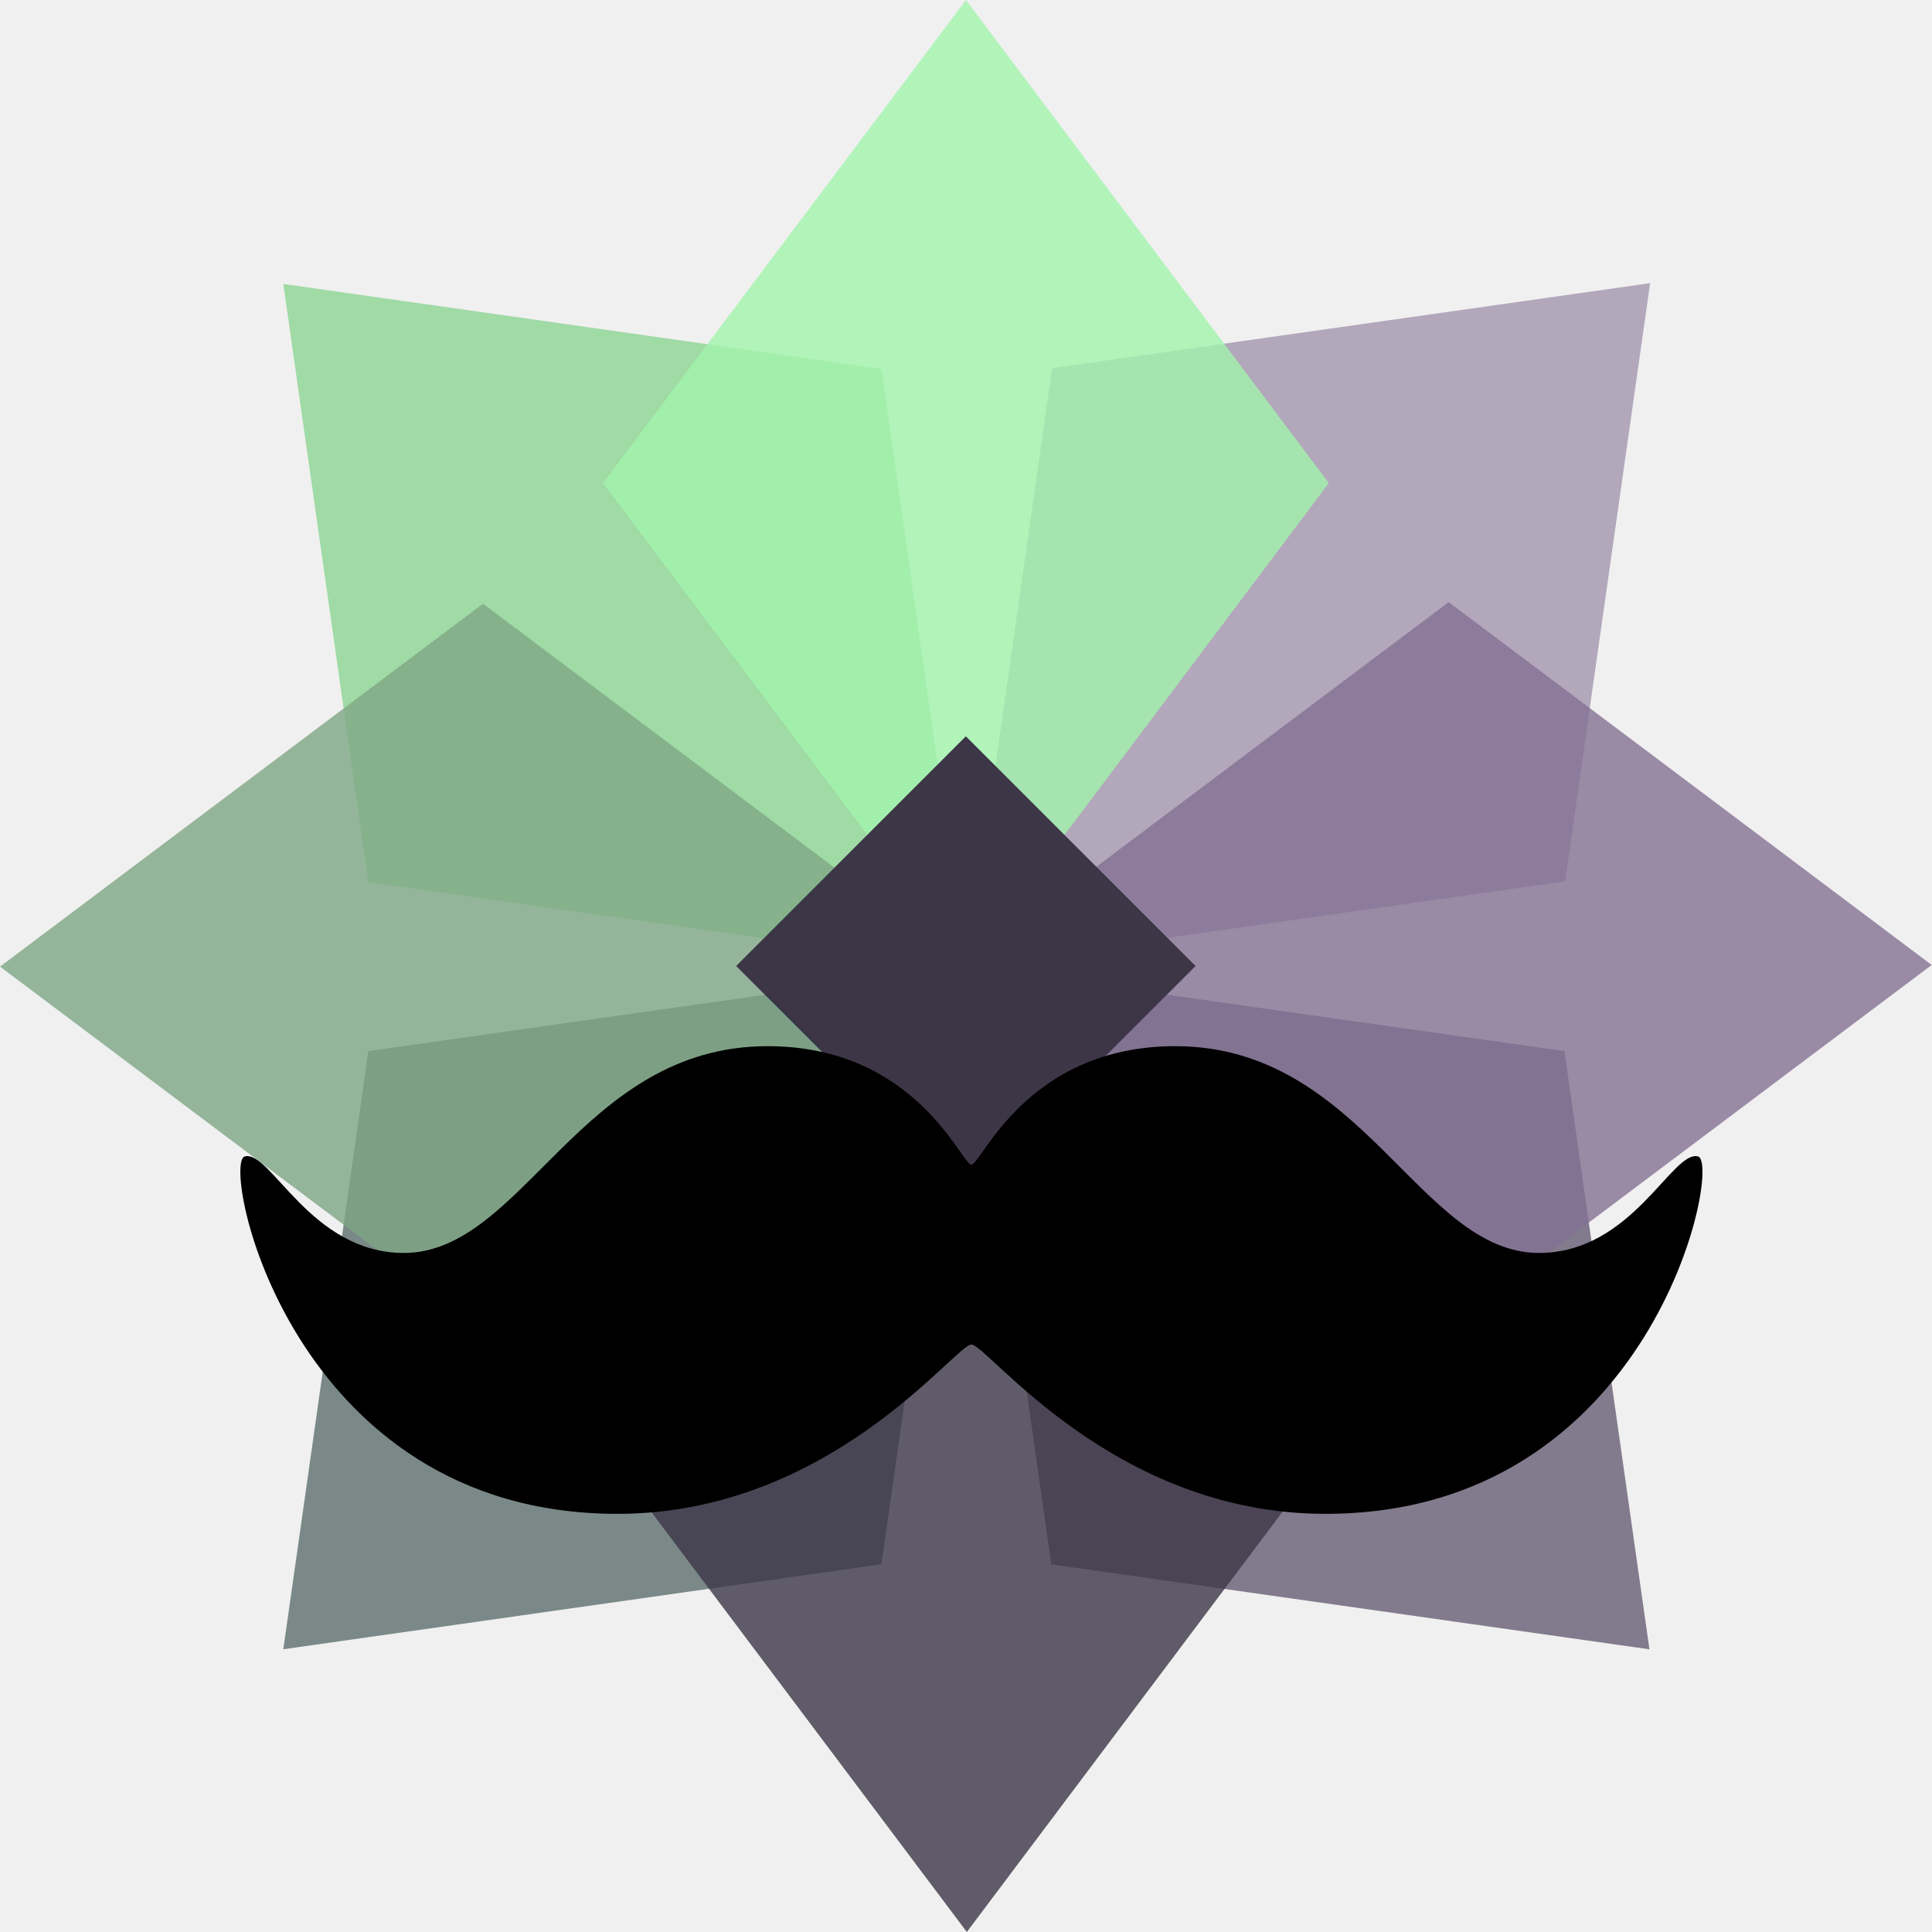
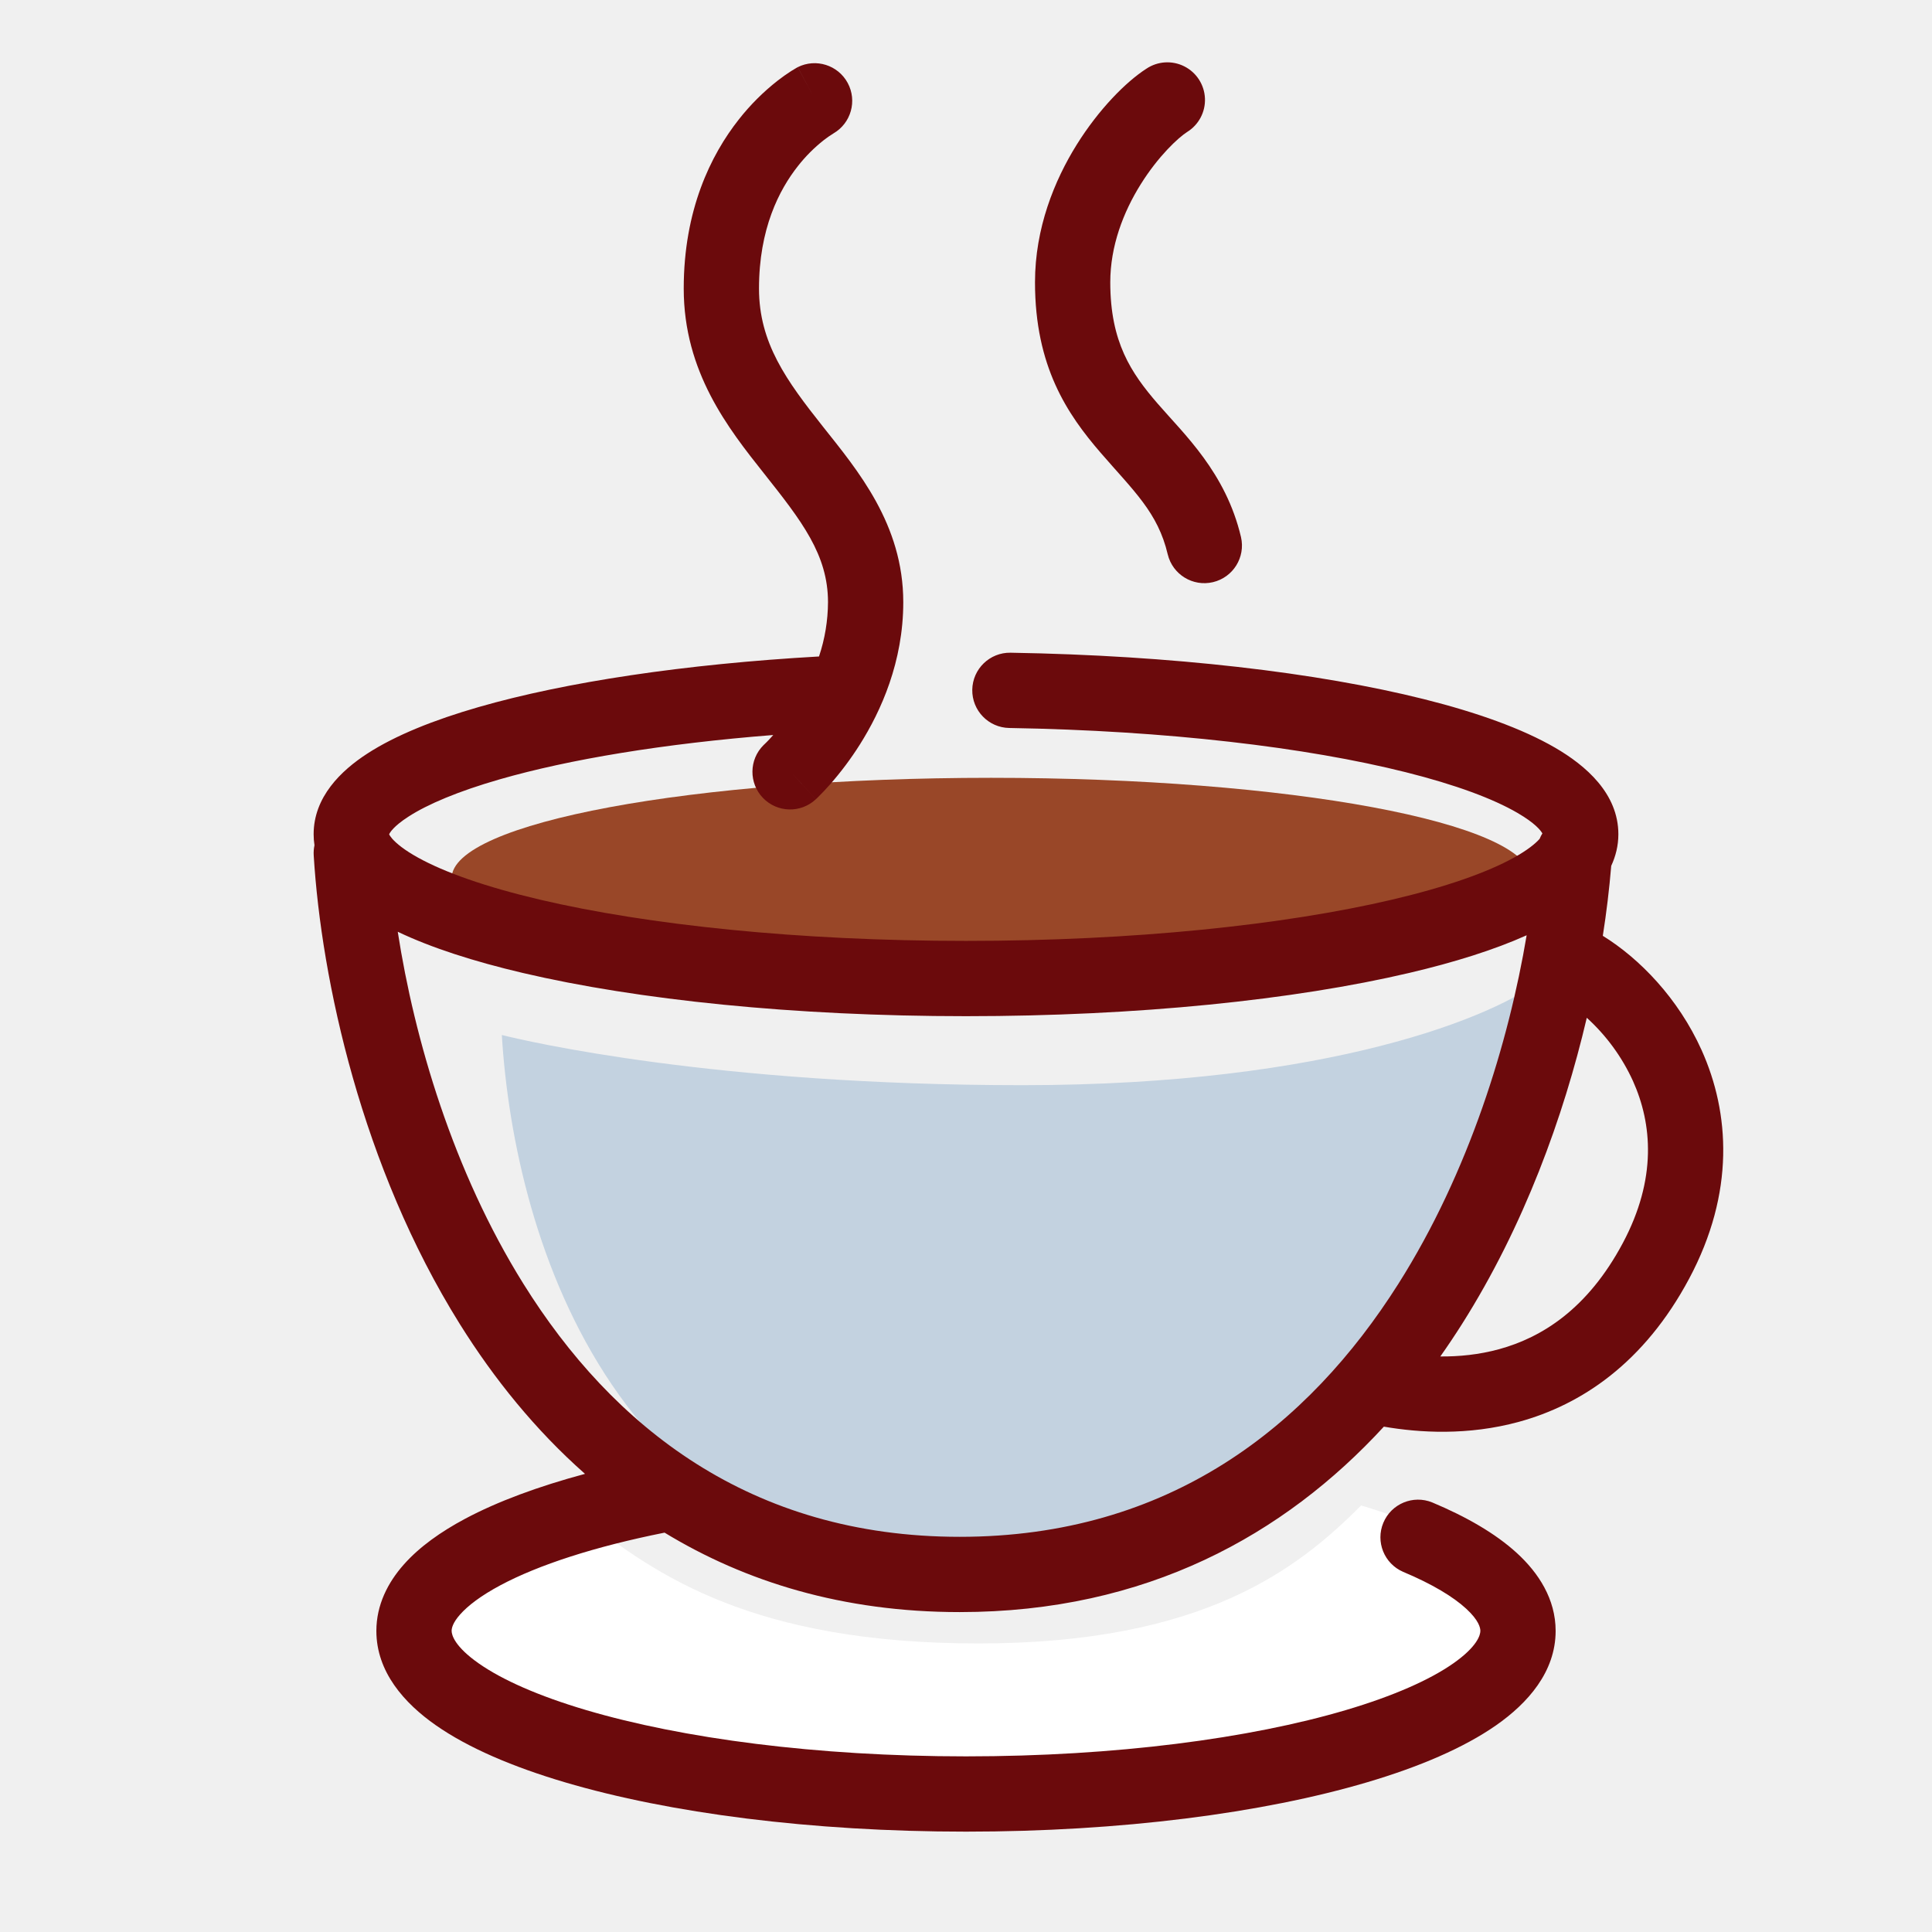
- <svg xmlns="http://www.w3.org/2000/svg" xmlns:xlink="http://www.w3.org/1999/xlink" viewBox="0 0 267.204 267.245" preserveAspectRatio="none">
-   <path d="M228.256 39.167l-11.755 82.74-82.74 11.756 11.756-82.74z" fill="#a295ae" opacity=".8" />
-   <path d="M39.19 228.134l11.755-82.74 82.74-11.756-11.755 82.74z" fill="#5d6f6d" opacity=".8" />
-   <path d="M39.19 39.277l82.74 11.755 11.756 82.74-82.74-11.755z" fill="#8cd592" opacity=".8" />
-   <path d="M228.16 228.144l-82.74-11.755-11.756-82.742 82.74 11.756z" fill="#665e74" opacity=".8" />
-   <path d="M133.738 267.245l-50.194-66.82 50.194-66.817 50.194 66.818z" fill="#3c3647" opacity=".8" />
-   <path d="M267.204 133.48l-66.82 50.195-66.817-50.194 66.818-50.193z" fill="#837193" opacity=".8" />
-   <path d="M133.616 0l50.194 66.82-50.194 66.817L83.422 66.82z" fill="#a2f4ac" opacity=".8" />
-   <path d="M0 133.706l66.82-50.194 66.817 50.194L66.82 183.9z" fill="#7ea685" opacity=".8" />
-   <path d="M133.602 101.85l31.772 31.772-31.772 31.772-31.772-31.772z" fill="#3c3647" />
-   <a xlink:href="https://es.movember.com/team/1948045" target="_blank">
-     <path class="moustache" d="M234.885 159.965c-3.582-.93-9.081 13.349-21.999 13.349-16.591 0-24.398-28.602-50.324-28.602-20.569 0-26.833 16.396-28.194 16.396-1.361 0-7.627-16.396-28.192-16.396-25.923 0-33.734 28.602-50.326 28.602-12.918 0-18.413-14.279-21.995-13.349-3.349.872 6.173 49.438 51.55 49.438 29.442 0 46.748-23.423 48.963-23.423 2.219 0 19.523 23.423 48.965 23.423 45.379.002 54.899-48.567 51.552-49.438z" />
-   </a>
+ <svg xmlns="http://www.w3.org/2000/svg" t="1760964767643" class="icon" viewBox="0 0 1024 1024" version="1.1" p-id="1108" width="213" height="213">
+   <path d="M309.195 804.571c38.3 30.122 89.766 66.494 209.455 66.494s169.558-39.896 202.805-73.143c33.247 9.974 76.468 27.748 76.468 66.494s-124.336 86.442-285.922 86.442c-161.579 0-282.597-38.699-282.597-86.442 0-33.034 46.545-53.195 79.792-59.844z" fill="#FFFFFF" p-id="1109" />
+   <path d="M530.532 837.818C326.756 837.818 272.577 657.175 265.974 548.571c13.299 3.325 112.926 26.597 275.948 26.597s251.419-36.684 275.948-56.519c-7.547 108.604-83.562 319.169-287.338 319.169z" fill="#C3D2E0" p-id="1110" />
+   <path d="M239.377 465.455a285.922 53.195 0 1 0 571.844 0 285.922 53.195 0 1 0-571.844 0Z" fill="#994728" p-id="1111" />
+   <path d="M422.819 35.594a19.955 19.955 0 0 1 18.937 35.109h0.013l-0.086 0.053a55.369 55.369 0 0 0-5.02 3.484 81.421 81.421 0 0 0-13.738 13.764C412.951 100.638 402.286 121.297 402.286 152.935c0 28.878 14.582 48.833 33.912 73.209C454.457 249.171 478.753 277.843 478.753 319.169c0 31.598-11.823 57.736-23.033 75.483a167.471 167.471 0 0 1-15.593 20.899 133.153 133.153 0 0 1-6.942 7.348c-0.206 0.199-0.386 0.352-0.519 0.479l-0.166 0.16-0.066 0.066-0.027 0.013v0.013c-0.013 0-0.066-0.04-13.498-14.695l13.478 14.708a19.948 19.948 0 0 1-27.701-28.705l0.692-0.665 0.033-0.033v0.007l0.02-0.02 0.1-0.1 0.904-0.884c0.785-0.798 1.955-2.035 3.404-3.67-58.102 4.575-108.185 12.893-145.036 23.505-22.009 6.343-38.167 13.179-48.367 19.788-7.873 5.093-9.761 8.378-10.193 9.342 0.193 0.412 0.632 1.164 1.596 2.274 2.274 2.613 6.536 6.084 13.631 10.021 14.17 7.86 36.006 15.593 64.698 22.329C343.239 490.223 423.098 498.695 512 498.695c88.902 0 168.761-8.471 225.832-21.863 28.692-6.736 50.522-14.469 64.698-22.329 6.962-3.863 11.178-7.288 13.492-9.881 0.412-1.017 0.911-1.982 1.476-2.899-0.871-1.529-3.764-5.373-13.212-10.872-12.82-7.467-32.735-14.928-59.186-21.557-52.596-13.192-126.624-22.063-210.159-23.446a19.948 19.948 0 0 1 0.665-39.896c85.544 1.416 162.789 10.493 219.202 24.636 28.047 7.035 52.071 15.606 69.559 25.786C840.398 405.717 857.766 420.505 857.766 442.182c0 6.111-1.45 11.703-3.783 16.736a512.711 512.711 0 0 1-4.462 37.083c19.469 12.022 40.016 33.134 52.37 60.602 14.921 33.187 17.754 75.437-6.576 121.051-23.904 44.823-57.231 66.886-90.205 75.929-27.089 7.427-52.916 5.798-71.633 2.567C680.834 813.415 607.664 854.442 508.675 854.442c-61.932 0-113.637-16.058-156.439-42.11-37.183 7.427-66.879 17.149-86.947 27.854-10.406 5.552-17.315 10.885-21.411 15.506-3.99 4.488-4.502 7.341-4.502 8.724 0 2.121 1.563 8.278 14.469 17.295 12.328 8.611 31.471 17.175 56.925 24.696C361.419 921.374 432.567 930.909 512 930.909c79.433 0 150.581-9.535 201.229-24.503 25.447-7.52 44.597-16.085 56.925-24.696 12.906-9.017 14.469-15.174 14.469-17.295 0-1.629-0.785-5.605-7.567-11.823-6.769-6.21-17.767-12.94-33.4-19.496a19.948 19.948 0 0 1 15.44-36.784c17.88 7.5 33.479 16.377 44.93 26.883 11.437 10.493 20.493 24.343 20.493 41.219 0 21.743-14.815 38.327-31.518 50.003-17.282 12.069-40.98 22.129-68.468 30.248C669.29 960.991 594.153 970.805 512 970.805s-157.29-9.814-212.533-26.139c-27.488-8.119-51.187-18.179-68.468-30.248-16.703-11.676-31.518-28.26-31.518-50.003 0-13.784 6.097-25.653 14.542-35.182 8.325-9.402 19.655-17.401 32.489-24.25 17.228-9.183 38.832-17.155 63.554-23.805-26.305-23.206-48.274-50.449-66.414-79.5-51.931-83.177-73.356-182.212-77.378-248.307a19.915 19.915 0 0 1 0.406-5.359 38.533 38.533 0 0 1-0.446-5.838c0-19.769 14.535-33.752 28.526-42.802 14.914-9.662 35.315-17.814 59-24.636 46.146-13.285 109.129-22.754 180.33-26.79A91.961 91.961 0 0 0 438.857 319.169c0-25.161-13.93-43.035-33.912-68.222-18.904-23.831-42.556-53.747-42.556-98.011 0-41.512 14.276-70.722 29.224-89.66a121.224 121.224 0 0 1 20.553-20.527 94.953 94.953 0 0 1 7.175-5.087 65.982 65.982 0 0 1 3.019-1.815l0.266-0.146 0.106-0.06 0.047-0.027 0.02-0.013c0.007 0 0.02 0 8.332 15.573l-8.312-15.579zM210.818 493.847c8.83 56.938 29.257 126.783 66.673 186.707 47.077 75.404 120.061 133.991 231.185 133.991 111.151 0 184.712-58.621 232.495-134.097 37.502-59.246 58.494-128.166 67.983-184.732-17.109 7.687-38.287 14.336-62.205 19.948C686.1 529.953 603.036 538.597 512 538.597c-91.036 0-174.1-8.644-234.948-22.92-25.833-6.064-48.467-13.339-66.228-21.823z m630.212 45.601c-12.281 52.39-33.3 110.452-66.148 162.337a410.292 410.292 0 0 1-11.483 17.169c9.868 0.08 20.487-0.931 31.159-3.857 22.601-6.197 46.905-21.258 65.556-56.227 18.219-34.178 15.513-63.408 5.393-85.91a102.812 102.812 0 0 0-24.476-33.513zM607.604 36.418a19.948 19.948 0 1 1 21.57 33.553c-4.721 3.039-15.254 12.773-24.616 27.774-9.176 14.695-16.091 32.682-16.091 51.865 0 31.744 11.078 48.055 25.068 64.259 14.07 16.291 36.153 36.545 44.218 70.802a19.948 19.948 0 0 1-38.832 9.15c-5.233-22.262-18.06-33.593-35.574-53.873-17.594-20.367-34.776-45.615-34.776-90.338 0-28.692 10.26-53.926 22.142-72.983 11.696-18.738 26.092-33.273 36.891-40.209z" fill="#6B0A0C" p-id="1112" />
</svg>
